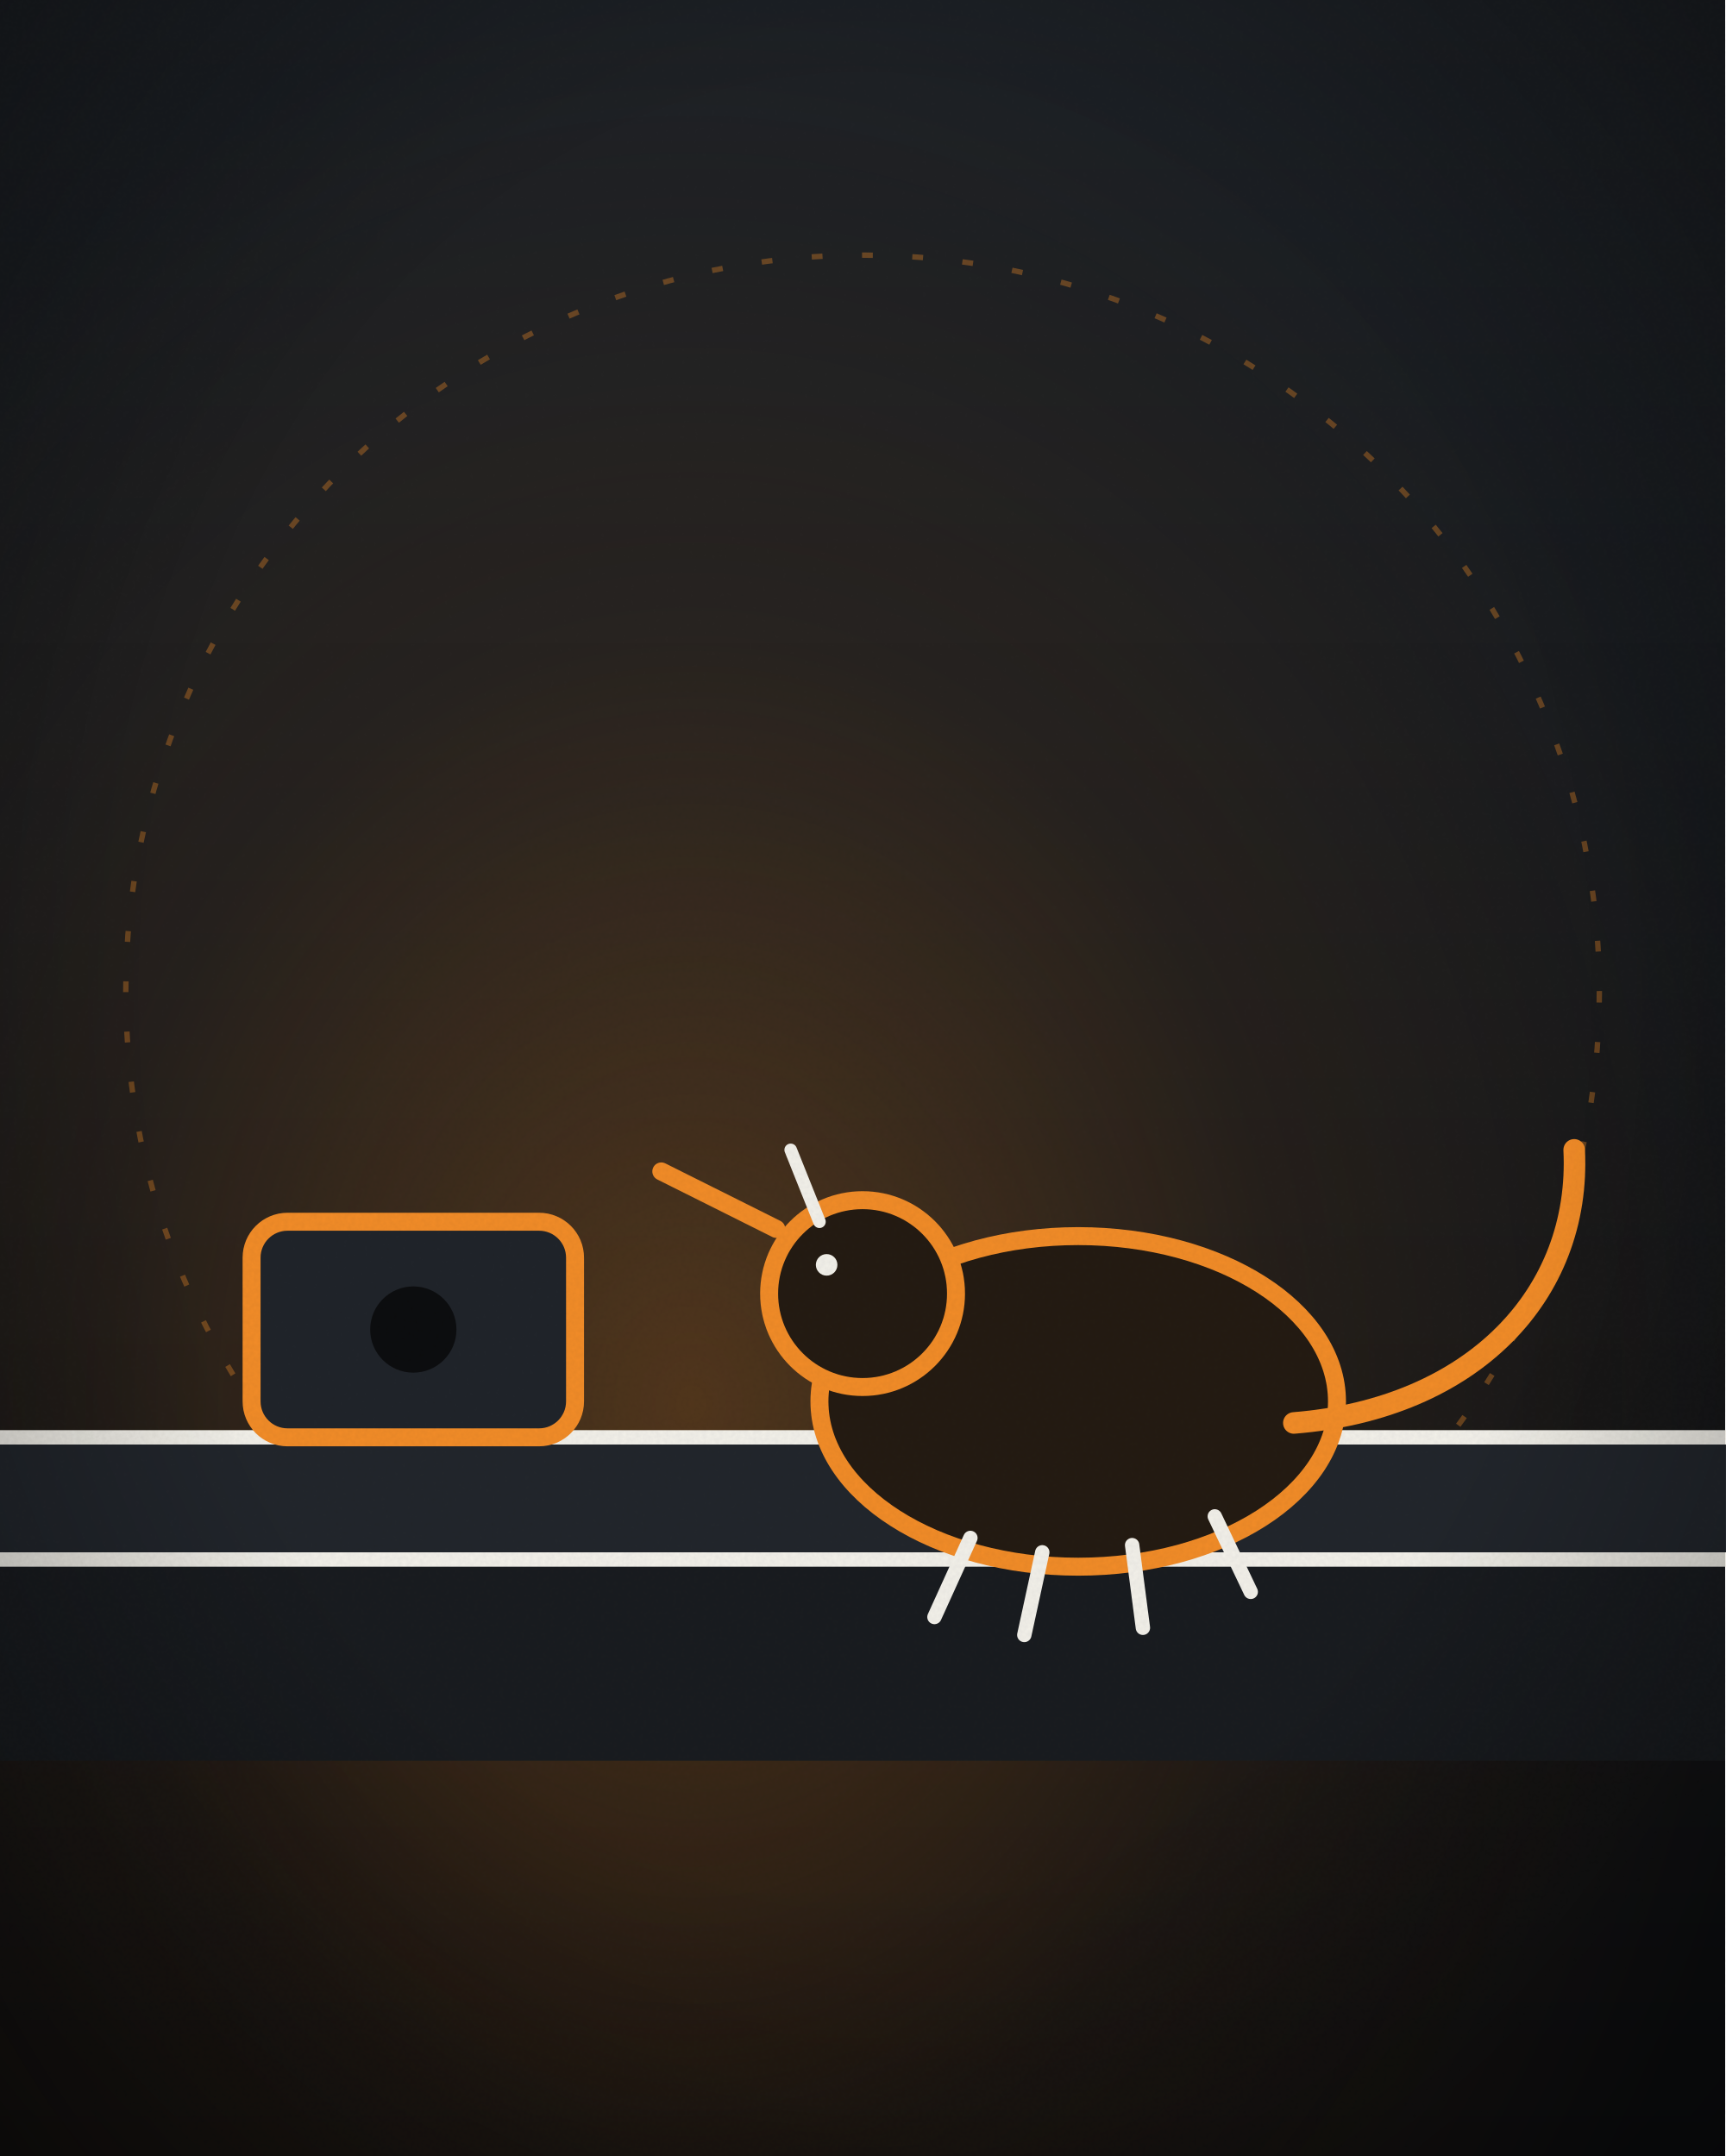
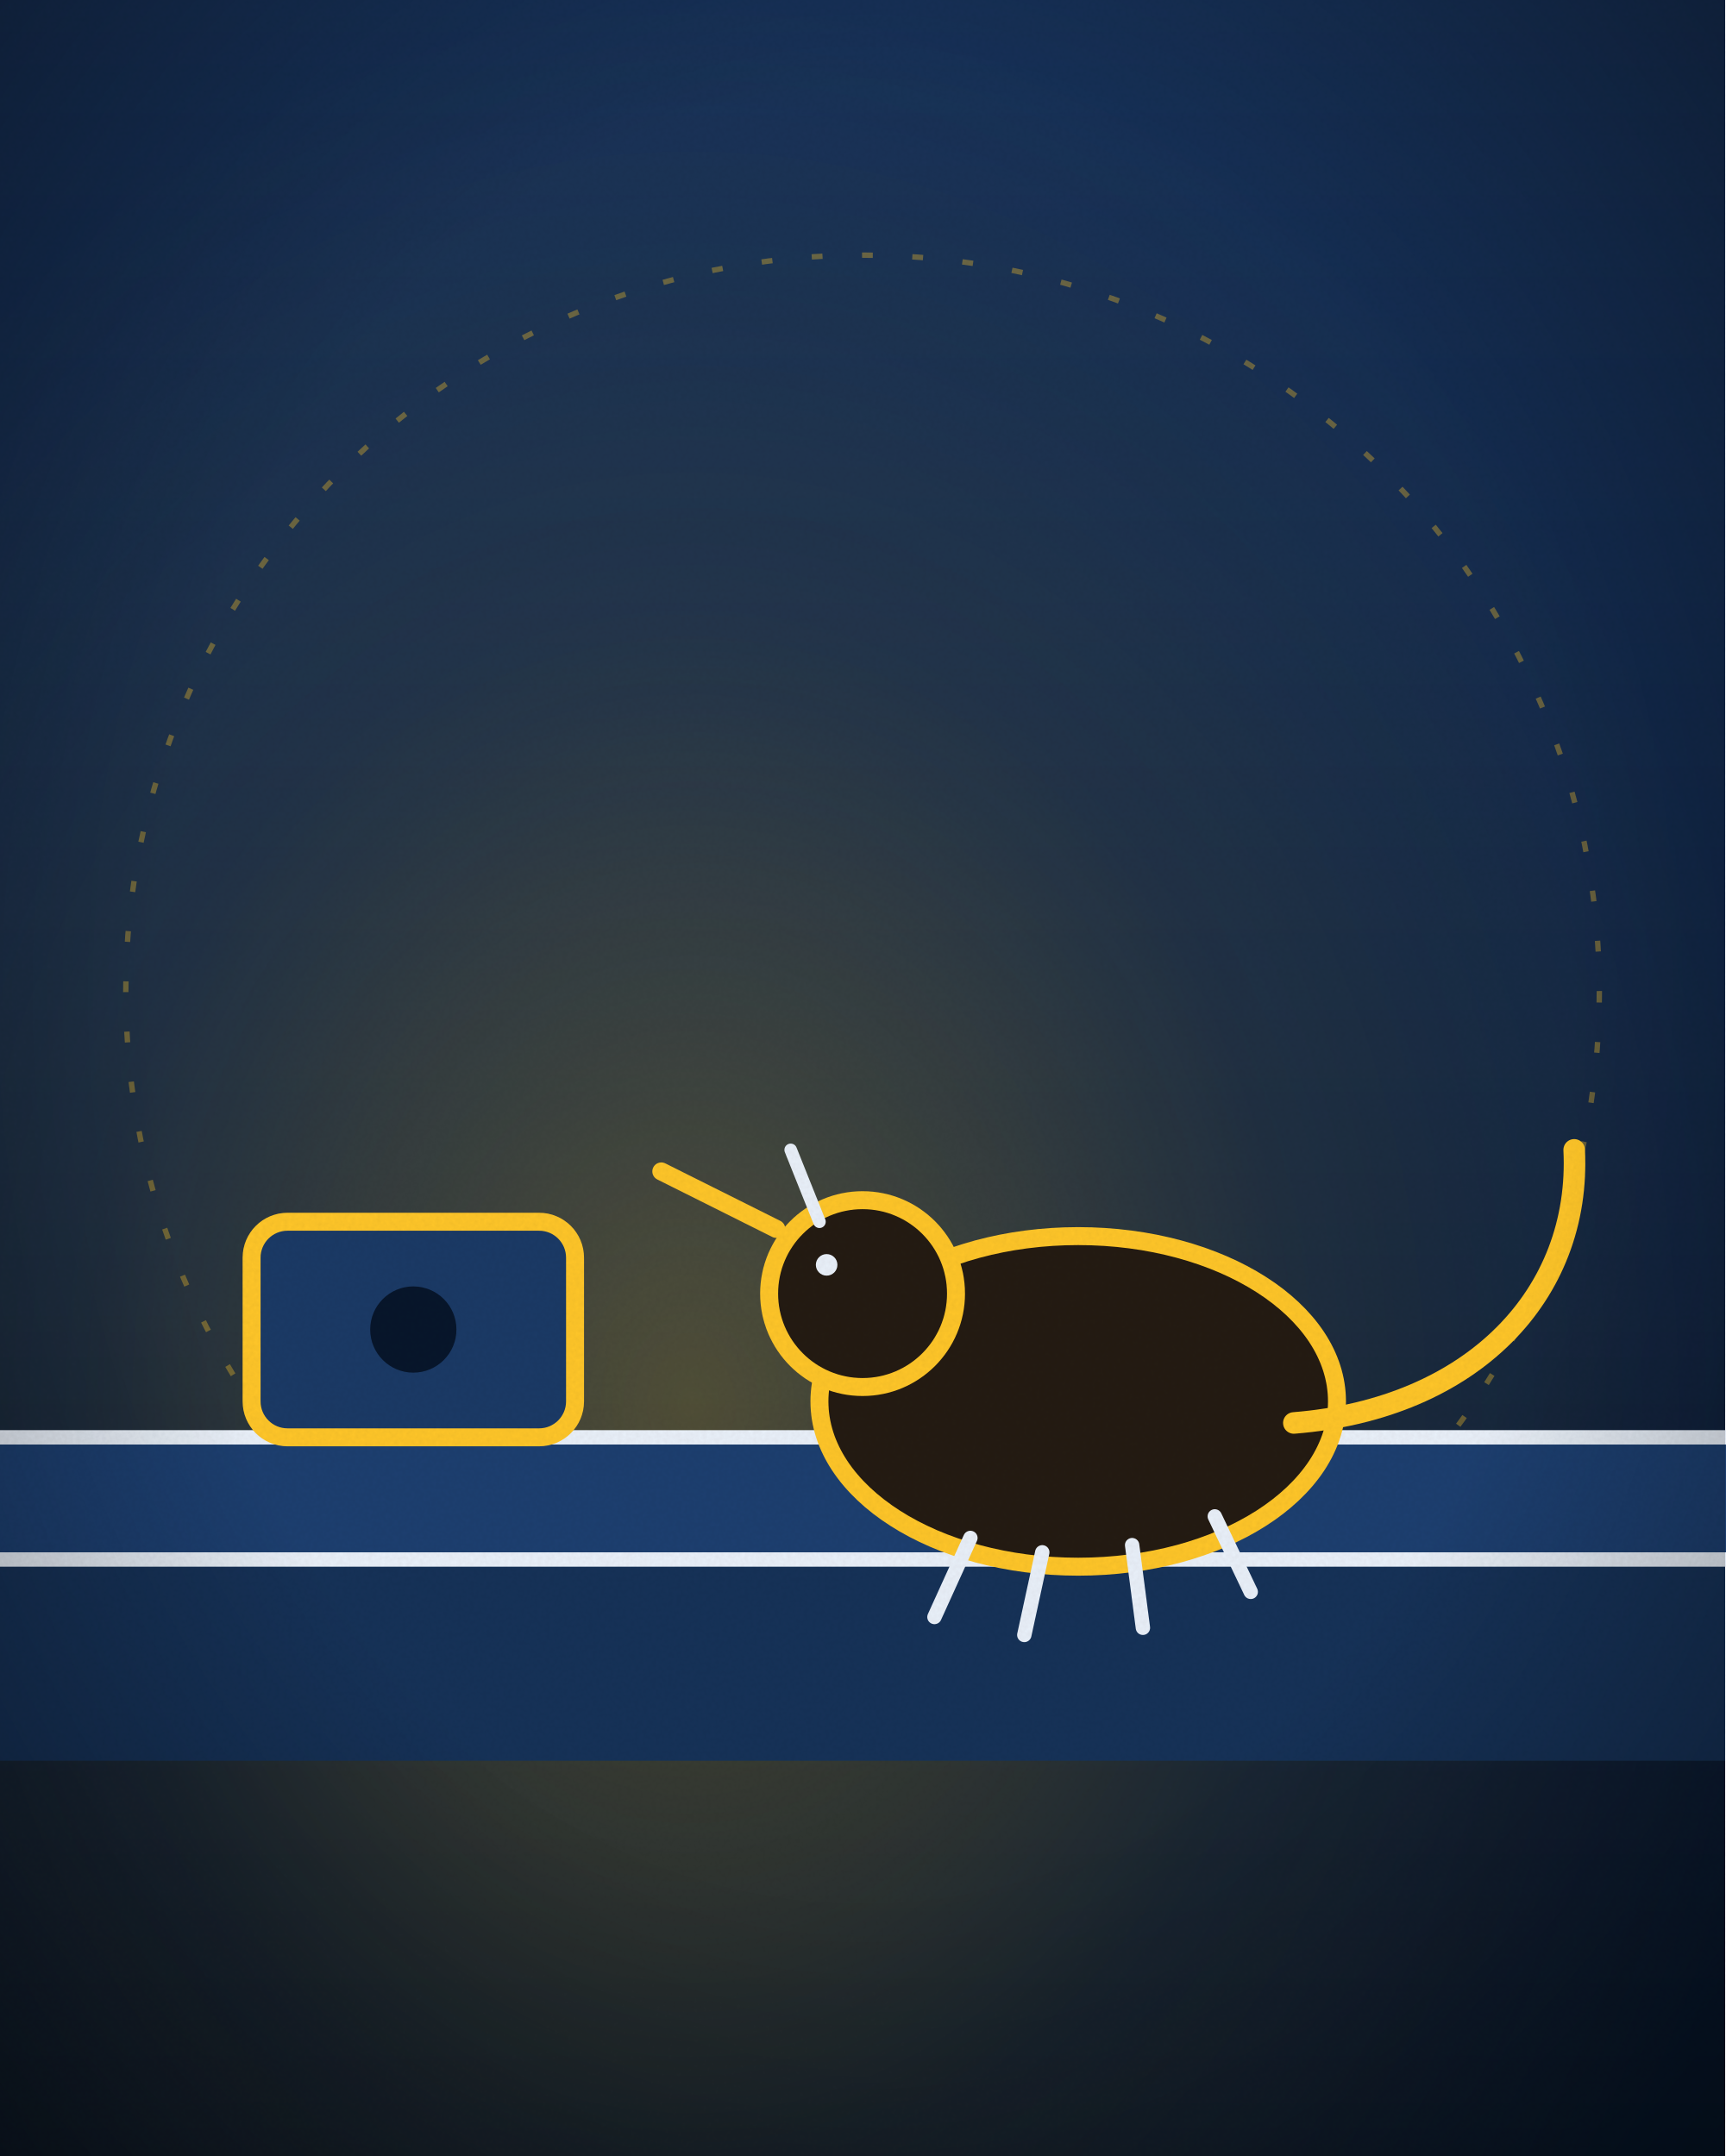
<svg xmlns="http://www.w3.org/2000/svg" viewBox="0 0 480 600" role="img" aria-label="">
  <defs>
    <linearGradient id="bg-patkanyirtas" x1="0" y1="0" x2="0" y2="1">
-       <stop offset="0%" stop-color="#1d2126" />
-       <stop offset="60%" stop-color="#141619" />
-       <stop offset="100%" stop-color="#0c0d0f" />
+       <stop offset="0%" stop-color="#17325a" />
+       <stop offset="60%" stop-color="#0e2240" />
+       <stop offset="100%" stop-color="#07162b" />
    </linearGradient>
    <radialGradient id="glow-patkanyirtas" cx="40%" cy="65%" r="65%">
-       <stop offset="0%" stop-color="#F28C28" stop-opacity=".28" />
-       <stop offset="55%" stop-color="#F28C28" stop-opacity=".07" />
-       <stop offset="100%" stop-color="#F28C28" stop-opacity="0" />
+       <stop offset="0%" stop-color="#FFC629" stop-opacity=".28" />
+       <stop offset="55%" stop-color="#FFC629" stop-opacity=".07" />
+       <stop offset="100%" stop-color="#FFC629" stop-opacity="0" />
    </radialGradient>
    <radialGradient id="vig-patkanyirtas" cx="50%" cy="46%" r="75%">
      <stop offset="55%" stop-color="#000" stop-opacity="0" />
      <stop offset="100%" stop-color="#000" stop-opacity=".45" />
    </radialGradient>
    <filter id="grain-patkanyirtas">
      <feTurbulence type="fractalNoise" baseFrequency="0.85" numOctaves="2" stitchTiles="stitch" result="n" />
      <feColorMatrix in="n" type="matrix" values="0 0 0 0 0  0 0 0 0 0  0 0 0 0 0  0 0 0 .05 0" />
    </filter>
  </defs>
  <rect width="480" height="600" fill="url(#bg-patkanyirtas)" />
  <rect width="480" height="600" fill="url(#glow-patkanyirtas)" />
-   <circle cx="240" cy="276" r="205" fill="none" stroke="#F28C28" stroke-width="1.5" stroke-dasharray="3 11" opacity=".35" />
+   <circle cx="240" cy="276" r="205" fill="none" stroke="#FFC629" stroke-width="1.5" stroke-dasharray="3 11" opacity=".35" />
  <g>
-     <rect x="0" y="430" width="480" height="60" fill="#191c20" />
-     <rect x="-20" y="400" width="520" height="34" rx="17" fill="#22262c" stroke="#F3F1EA" stroke-width="4" />
+     <rect x="0" y="430" width="480" height="60" fill="#163258" />
+     <rect x="-20" y="400" width="520" height="34" rx="17" fill="#1d3f70" stroke="#EAF1FA" stroke-width="4" />
    <g transform="translate(70,340)">
-       <rect x="0" y="0" width="90" height="60" rx="10" fill="#20242a" stroke="#F28C28" stroke-width="5" />
-       <circle cx="45" cy="30" r="12" fill="#0c0d0f" />
+       <rect x="0" y="0" width="90" height="60" rx="10" fill="#1b3a66" stroke="#FFC629" stroke-width="5" />
+       <circle cx="45" cy="30" r="12" fill="#07162b" />
    </g>
    <g transform="translate(230,300)">
-       <ellipse cx="70" cy="90" rx="72" ry="46" fill="#241b12" stroke="#F28C28" stroke-width="5" />
-       <circle cx="10" cy="60" r="26" fill="#241b12" stroke="#F28C28" stroke-width="5" />
-       <path d="M-14 42 -46 26" stroke="#F28C28" stroke-width="5" stroke-linecap="round" />
-       <path d="M-2 40 -10 20" stroke="#F3F1EA" stroke-width="3.5" stroke-linecap="round" />
-       <circle cx="0" cy="52" r="3" fill="#F3F1EA" />
-       <path d="M130 96 C180 92 210 60 208 20" fill="none" stroke="#F28C28" stroke-width="6" stroke-linecap="round" />
-       <g stroke="#F3F1EA" stroke-width="4" stroke-linecap="round">
+       <ellipse cx="70" cy="90" rx="72" ry="46" fill="#241b12" stroke="#FFC629" stroke-width="5" />
+       <circle cx="10" cy="60" r="26" fill="#241b12" stroke="#FFC629" stroke-width="5" />
+       <path d="M-14 42 -46 26" stroke="#FFC629" stroke-width="5" stroke-linecap="round" />
+       <path d="M-2 40 -10 20" stroke="#EAF1FA" stroke-width="3.5" stroke-linecap="round" />
+       <circle cx="0" cy="52" r="3" fill="#EAF1FA" />
+       <path d="M130 96 C180 92 210 60 208 20" fill="none" stroke="#FFC629" stroke-width="6" stroke-linecap="round" />
+       <g stroke="#EAF1FA" stroke-width="4" stroke-linecap="round">
        <path d="M40 128 30 150M60 132 55 155M85 130 88 153M108 122 118 143" />
      </g>
    </g>
  </g>
  <rect width="480" height="600" fill="url(#vig-patkanyirtas)" />
  <rect width="480" height="600" filter="url(#grain-patkanyirtas)" />
</svg>
